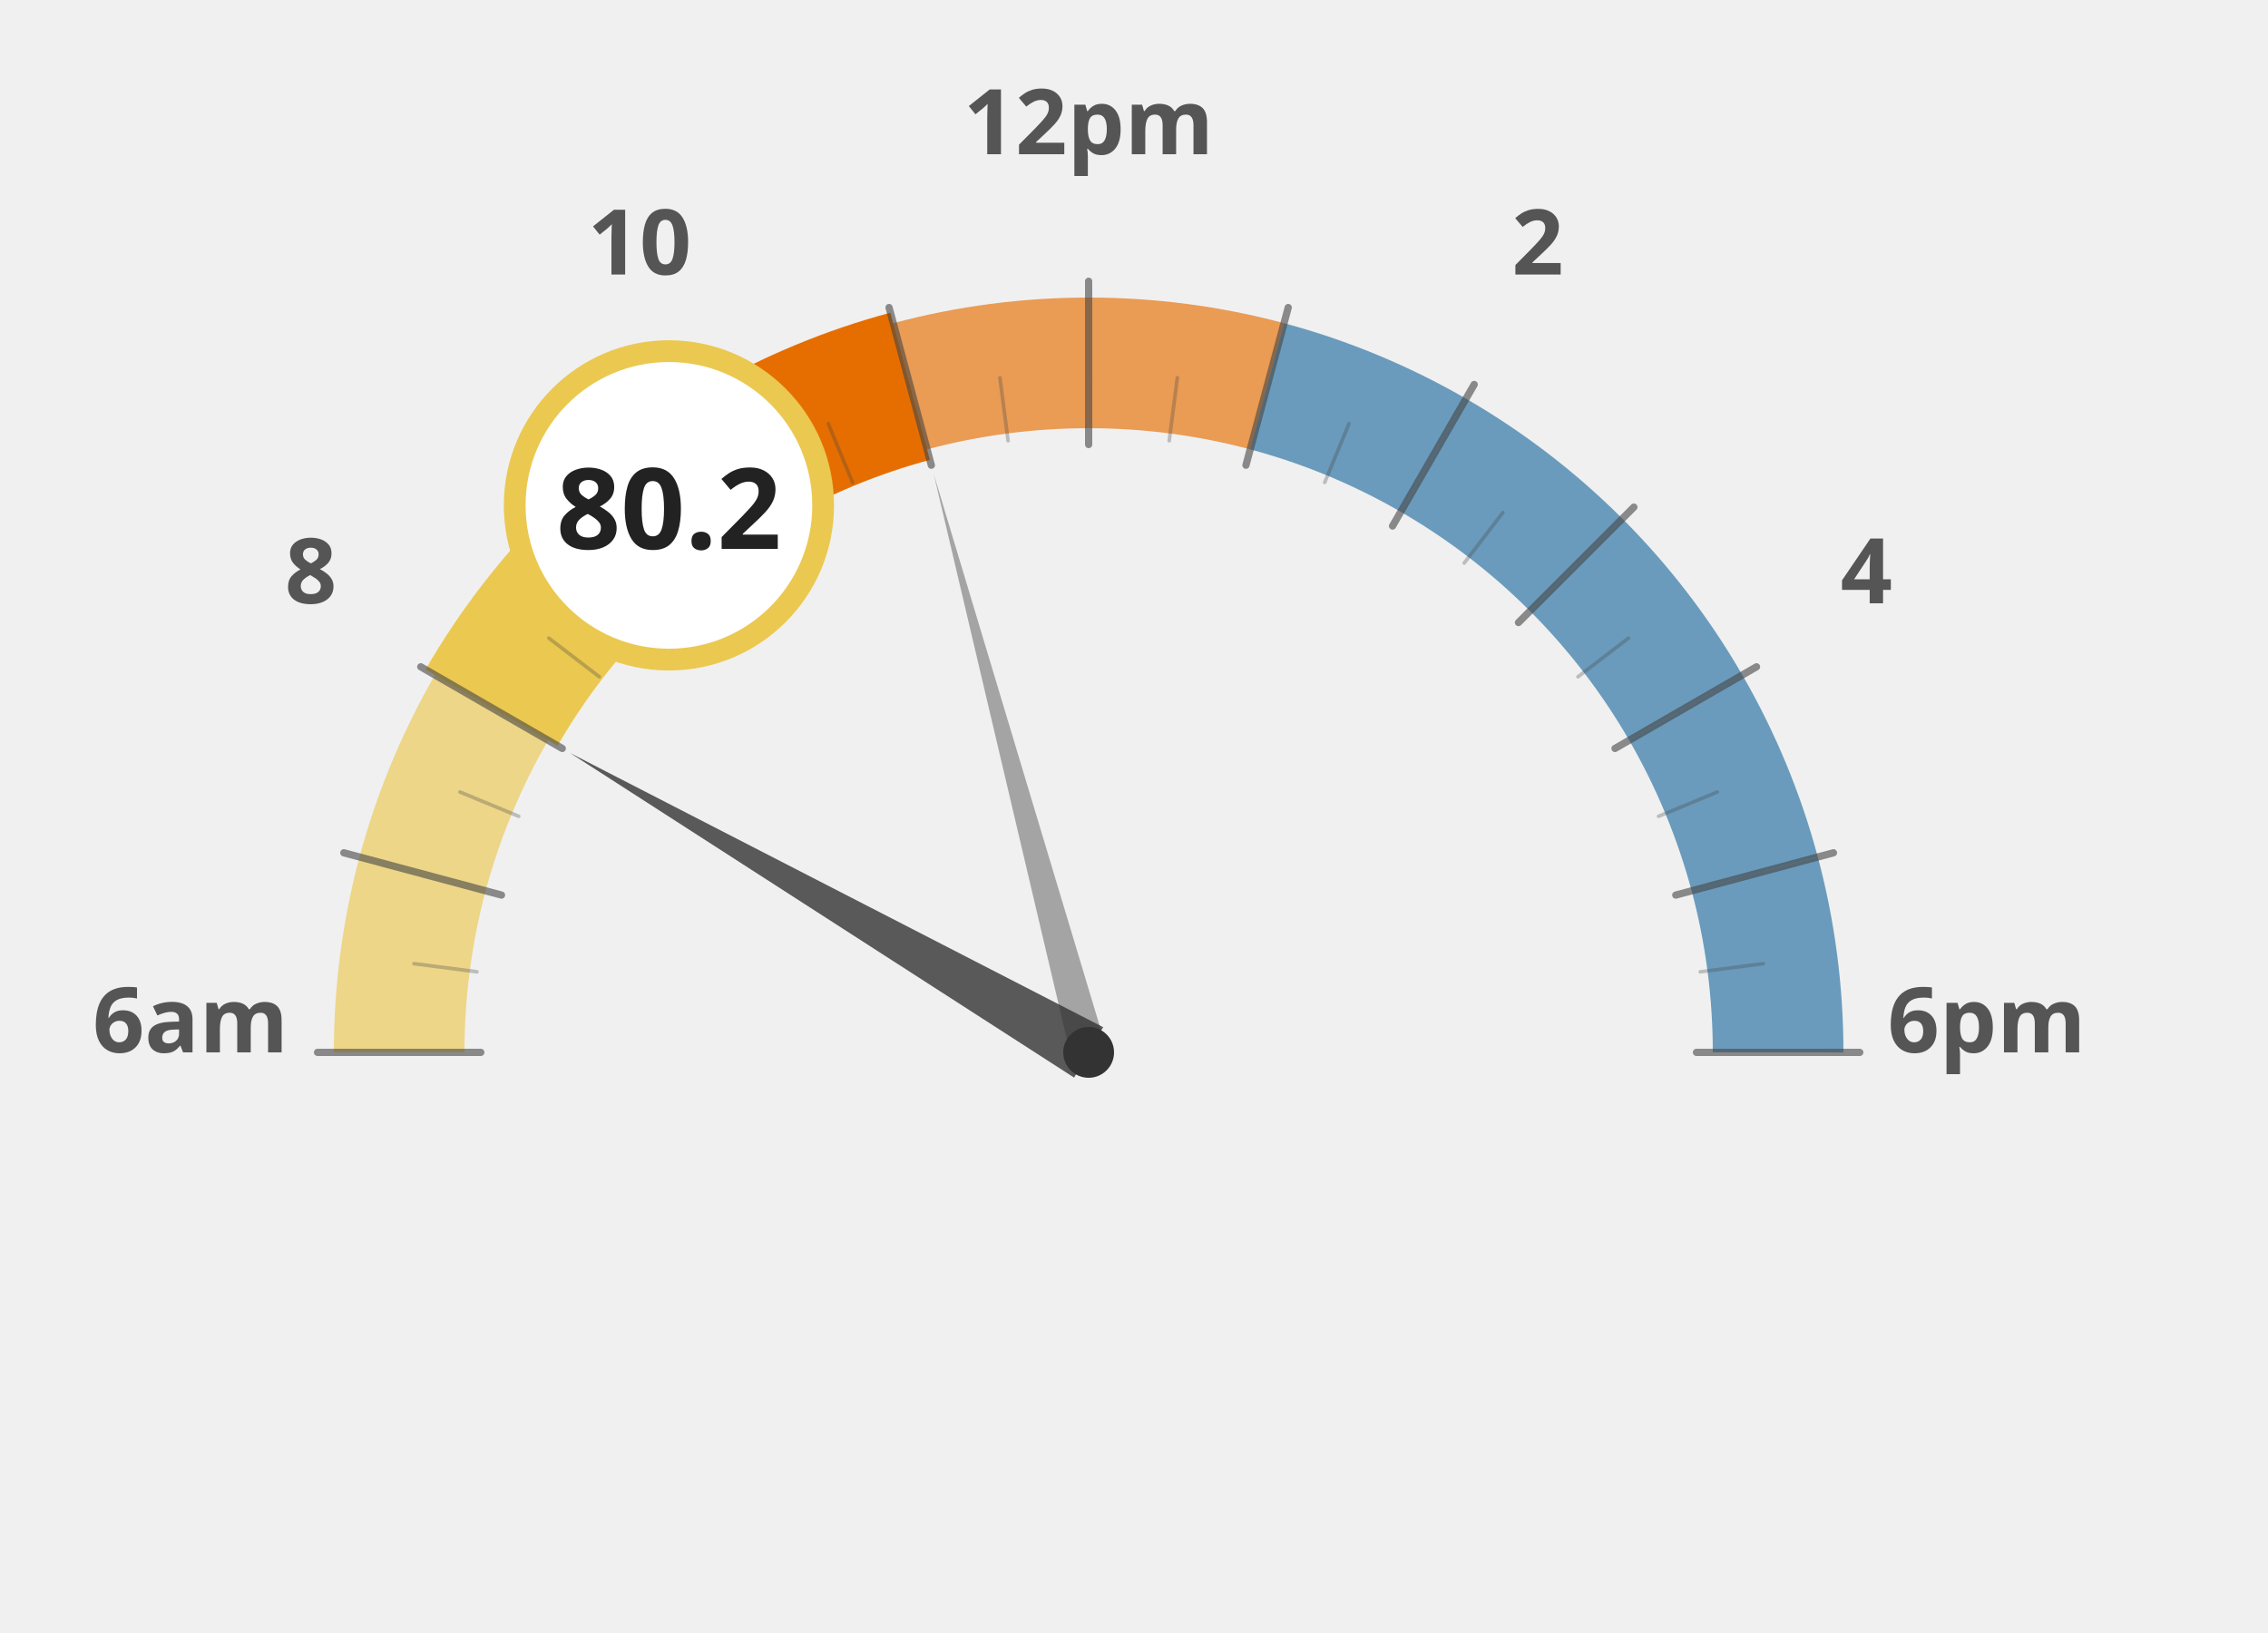
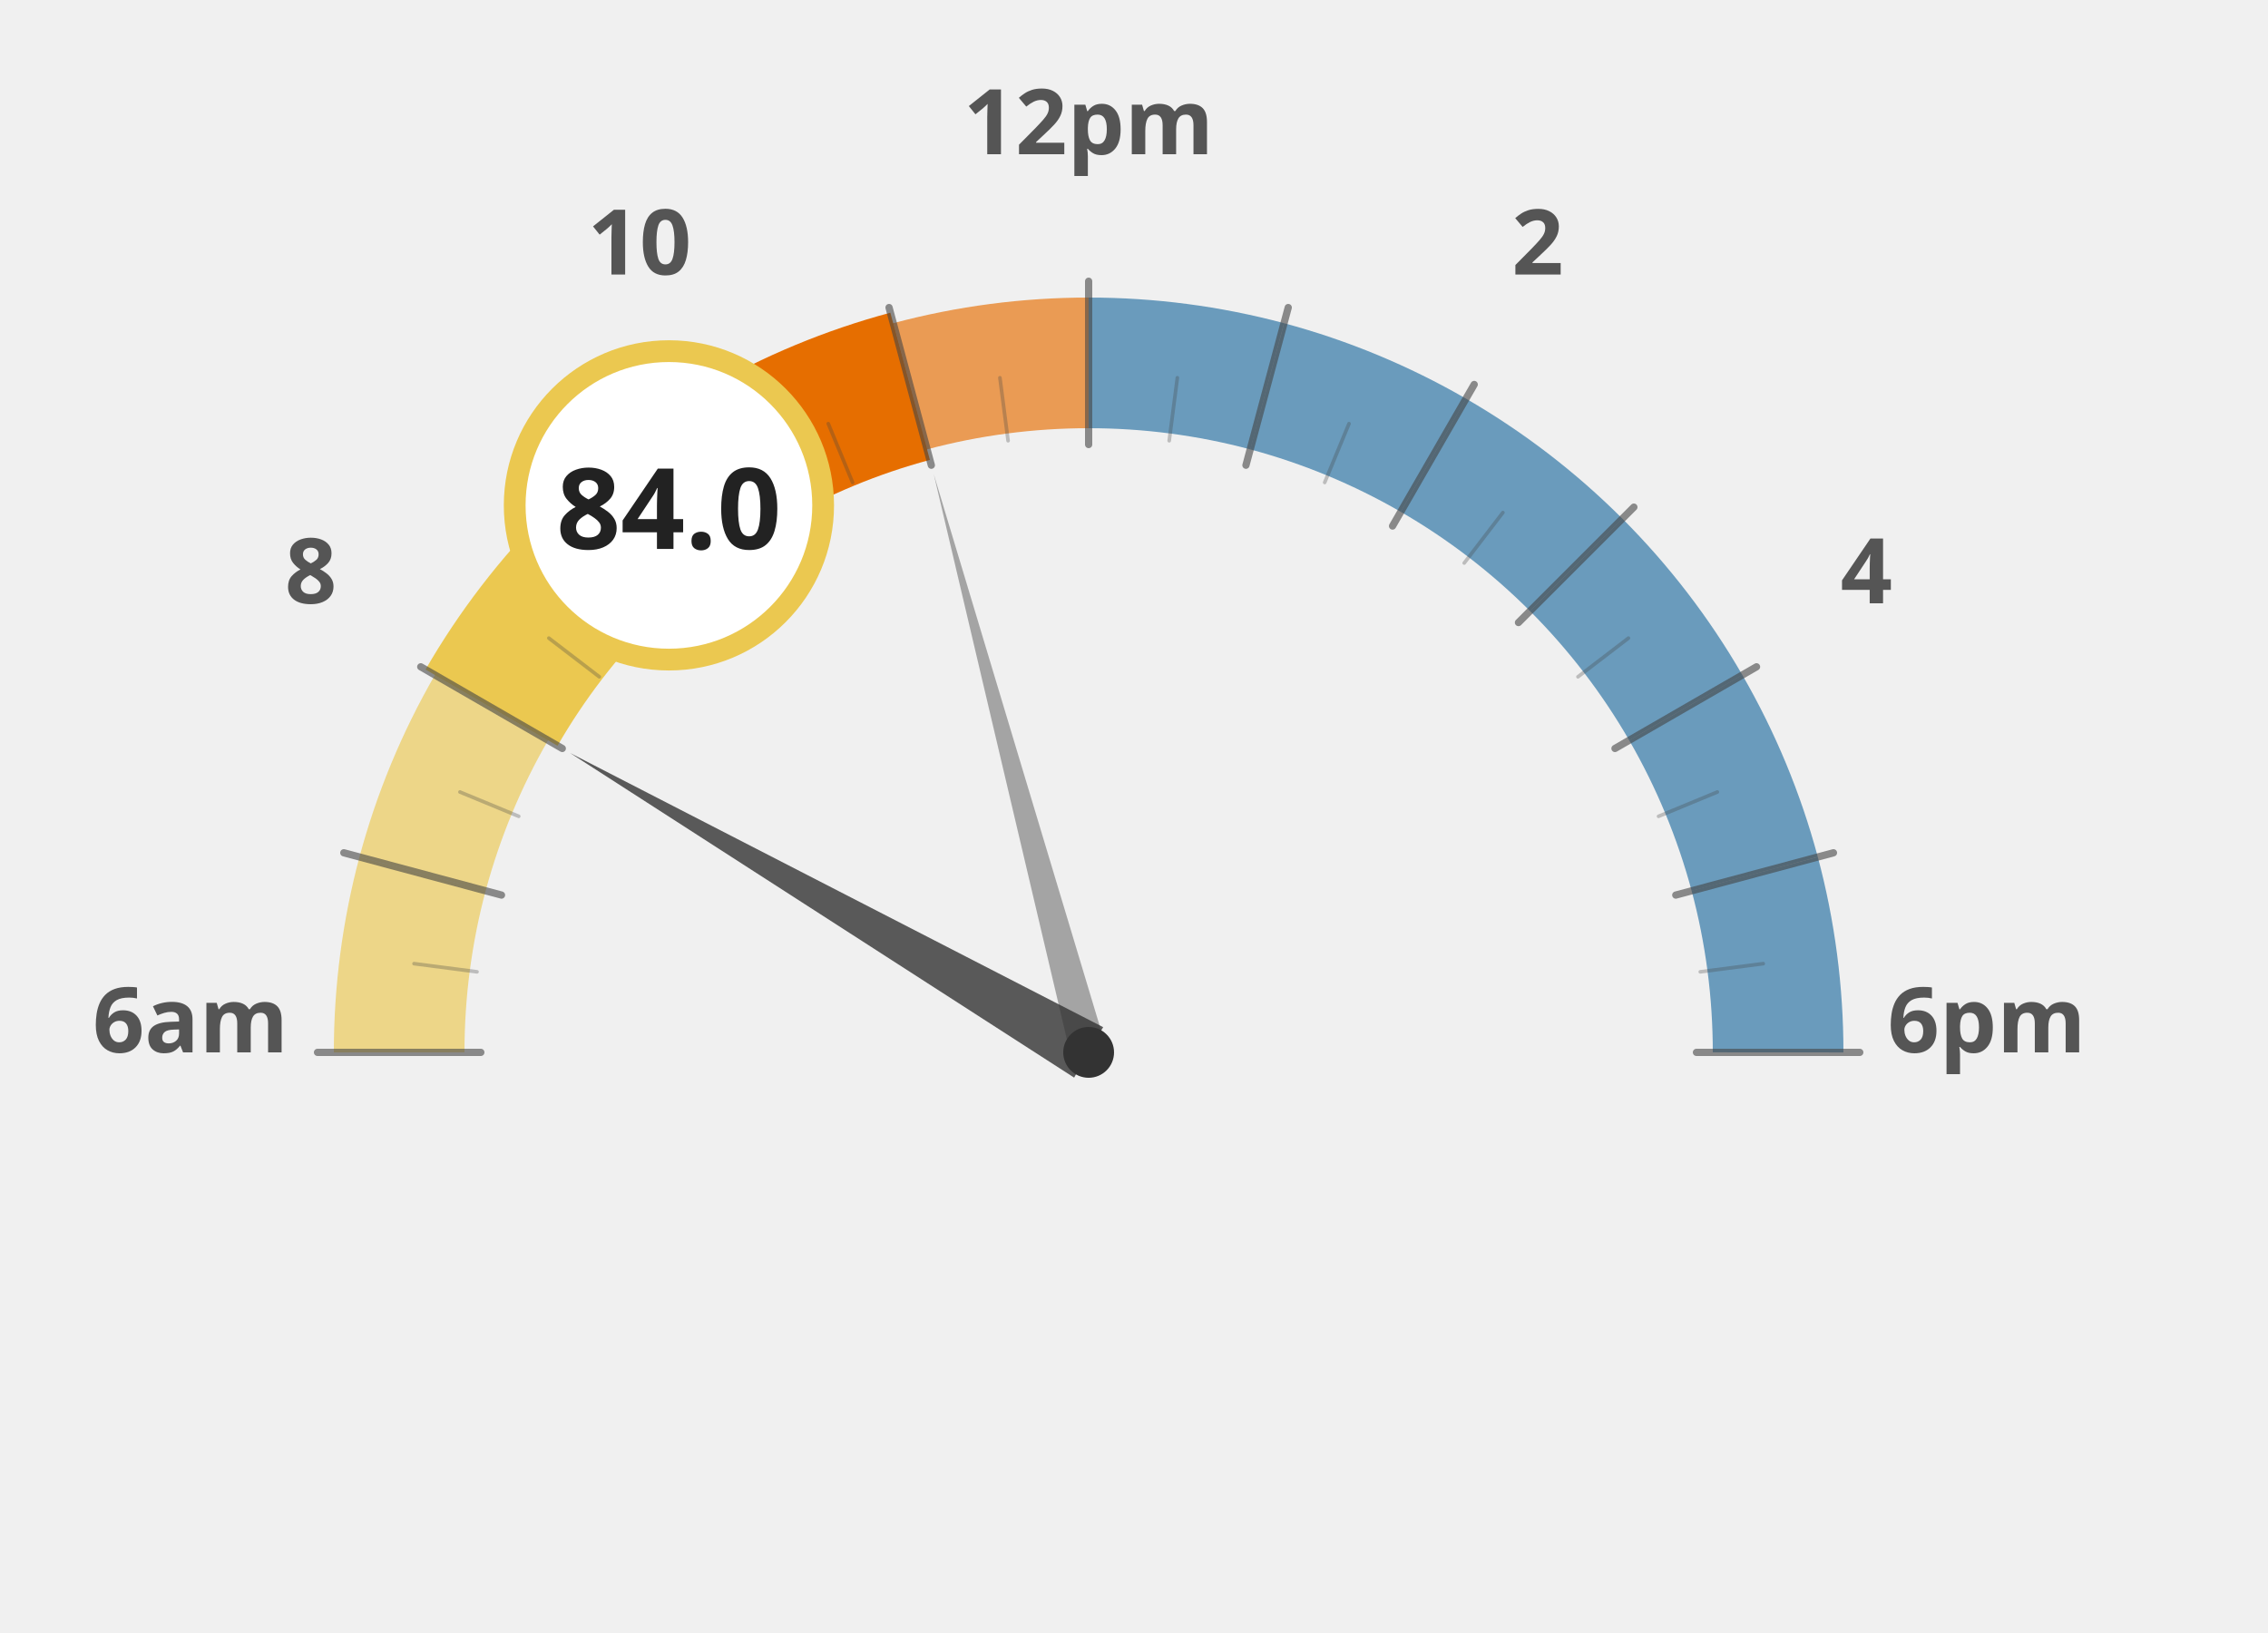
<svg xmlns="http://www.w3.org/2000/svg" width="100%" height="100%" viewBox="0 0 1250 900">
  <g transform="translate(100, 100)">
    <path d="M 120.0 480.0 A 380 380 0 0 1 132.9 381.6" fill="none" stroke="#ebc850" stroke-width="72" stroke-opacity="0.65" />
    <path d="M 132.9 381.6 A 380 380 0 0 1 170.9 290.0" fill="none" stroke="#ebc850" stroke-width="72" stroke-opacity="0.65" />
    <path d="M 170.9 290.0 A 380 380 0 0 1 231.3 211.3" fill="none" stroke="#ebc850" stroke-width="72" stroke-opacity="1.0" />
    <path d="M 231.3 211.3 A 380 380 0 0 1 310.0 150.9" fill="none" stroke="#ebc850" stroke-width="72" stroke-opacity="1.0" />
    <path d="M 310.0 150.9 A 380 380 0 0 1 401.6 112.9" fill="none" stroke="#e66e00" stroke-width="72" stroke-opacity="1.0" />
    <path d="M 401.6 112.9 A 380 380 0 0 1 500.0 100.0" fill="none" stroke="#e66e00" stroke-width="72" stroke-opacity="0.65" />
-     <path d="M 500.0 100.0 A 380 380 0 0 1 598.4 112.9" fill="none" stroke="#e66e00" stroke-width="72" stroke-opacity="0.65" />
+     <path d="M 500.0 100.0 A 380 380 0 0 1 598.4 112.9" fill="none" stroke="#236ea0" stroke-width="72" stroke-opacity="0.65" />
    <path d="M 598.4 112.9 A 380 380 0 0 1 690.0 150.9" fill="none" stroke="#236ea0" stroke-width="72" stroke-opacity="0.65" />
    <path d="M 690.0 150.9 A 380 380 0 0 1 768.7 211.3" fill="none" stroke="#236ea0" stroke-width="72" stroke-opacity="0.65" />
    <path d="M 768.7 211.3 A 380 380 0 0 1 829.1 290.0" fill="none" stroke="#236ea0" stroke-width="72" stroke-opacity="0.65" />
    <path d="M 829.1 290.0 A 380 380 0 0 1 867.1 381.6" fill="none" stroke="#236ea0" stroke-width="72" stroke-opacity="0.65" />
    <path d="M 867.1 381.6 A 380 380 0 0 1 880.0 480.0" fill="none" stroke="#236ea0" stroke-width="72" stroke-opacity="0.65" />
    <text x="5.0" y="480" text-anchor="middle" font-family="Montserrat, sans-serif" font-size="50" font-weight="900" fill="#555">6am</text>
    <text x="71.317" y="232.5" text-anchor="middle" font-family="Montserrat, sans-serif" font-size="50" font-weight="900" fill="#555">8</text>
    <text x="252.5" y="51.317" text-anchor="middle" font-family="Montserrat, sans-serif" font-size="50" font-weight="900" fill="#555">10</text>
    <text x="500" y="-15.0" text-anchor="middle" font-family="Montserrat, sans-serif" font-size="50" font-weight="900" fill="#555">12pm</text>
    <text x="747.5" y="51.317" text-anchor="middle" font-family="Montserrat, sans-serif" font-size="50" font-weight="900" fill="#555">2</text>
    <text x="928.683" y="232.5" text-anchor="middle" font-family="Montserrat, sans-serif" font-size="50" font-weight="900" fill="#555">4</text>
    <text x="995.0" y="480.0" text-anchor="middle" font-family="Montserrat, sans-serif" font-size="50" font-weight="900" fill="#555">6pm</text>
    <path d="M 170.9 290.0 A 380 380 0 0 1 231.3 211.3" fill="none" stroke="#ebc850" stroke-width="84" stroke-linecap="butt" />
    <path d="M 231.3 211.3 A 380 380 0 0 1 310.0 150.9" fill="none" stroke="#ebc850" stroke-width="84" stroke-linecap="butt" />
    <path d="M 310.0 150.9 A 380 380 0 0 1 401.6 112.9" fill="none" stroke="#e66e00" stroke-width="84" stroke-linecap="butt" />
    <line x1="165.0" y1="480.0" x2="75.0" y2="480.0" stroke="#444" stroke-width="4" stroke-linecap="round" opacity="0.6" />
    <line x1="162.9" y1="435.6" x2="128.2" y2="431.1" stroke="#444" stroke-width="2" stroke-linecap="round" opacity="0.3" />
    <line x1="176.4" y1="393.3" x2="89.5" y2="370.0" stroke="#444" stroke-width="4" stroke-linecap="round" opacity="0.6" />
    <line x1="185.9" y1="349.9" x2="153.5" y2="336.5" stroke="#444" stroke-width="2" stroke-linecap="round" opacity="0.3" />
    <line x1="209.9" y1="312.5" x2="131.9" y2="267.5" stroke="#444" stroke-width="4" stroke-linecap="round" opacity="0.6" />
    <line x1="230.3" y1="273.0" x2="202.5" y2="251.7" stroke="#444" stroke-width="2" stroke-linecap="round" opacity="0.3" />
    <line x1="263.1" y1="243.1" x2="199.5" y2="179.5" stroke="#444" stroke-width="4" stroke-linecap="round" opacity="0.6" />
    <line x1="293.0" y1="210.3" x2="271.7" y2="182.5" stroke="#444" stroke-width="2" stroke-linecap="round" opacity="0.3" />
    <line x1="332.5" y1="189.9" x2="287.5" y2="111.9" stroke="#444" stroke-width="4" stroke-linecap="round" opacity="0.6" />
    <line x1="369.9" y1="165.9" x2="356.5" y2="133.5" stroke="#444" stroke-width="2" stroke-linecap="round" opacity="0.3" />
    <line x1="413.3" y1="156.4" x2="390.0" y2="69.5" stroke="#444" stroke-width="4" stroke-linecap="round" opacity="0.6" />
    <line x1="455.6" y1="142.9" x2="451.1" y2="108.2" stroke="#444" stroke-width="2" stroke-linecap="round" opacity="0.3" />
    <line x1="500.0" y1="145.0" x2="500.0" y2="55.0" stroke="#444" stroke-width="4" stroke-linecap="round" opacity="0.6" />
    <line x1="544.4" y1="142.9" x2="548.9" y2="108.2" stroke="#444" stroke-width="2" stroke-linecap="round" opacity="0.3" />
    <line x1="586.7" y1="156.4" x2="610.0" y2="69.5" stroke="#444" stroke-width="4" stroke-linecap="round" opacity="0.6" />
    <line x1="630.1" y1="165.9" x2="643.5" y2="133.5" stroke="#444" stroke-width="2" stroke-linecap="round" opacity="0.3" />
    <line x1="667.5" y1="189.9" x2="712.5" y2="111.9" stroke="#444" stroke-width="4" stroke-linecap="round" opacity="0.6" />
    <line x1="707.0" y1="210.3" x2="728.3" y2="182.5" stroke="#444" stroke-width="2" stroke-linecap="round" opacity="0.3" />
    <line x1="736.9" y1="243.1" x2="800.5" y2="179.5" stroke="#444" stroke-width="4" stroke-linecap="round" opacity="0.6" />
    <line x1="769.7" y1="273.0" x2="797.5" y2="251.7" stroke="#444" stroke-width="2" stroke-linecap="round" opacity="0.3" />
    <line x1="790.1" y1="312.5" x2="868.1" y2="267.5" stroke="#444" stroke-width="4" stroke-linecap="round" opacity="0.6" />
    <line x1="814.1" y1="349.9" x2="846.5" y2="336.5" stroke="#444" stroke-width="2" stroke-linecap="round" opacity="0.3" />
    <line x1="823.6" y1="393.3" x2="910.5" y2="370.0" stroke="#444" stroke-width="4" stroke-linecap="round" opacity="0.6" />
    <line x1="837.1" y1="435.6" x2="871.8" y2="431.1" stroke="#444" stroke-width="2" stroke-linecap="round" opacity="0.3" />
    <line x1="835.0" y1="480.0" x2="925.0" y2="480.0" stroke="#444" stroke-width="4" stroke-linecap="round" opacity="0.6" />
    <polygon points="214.2,315.0 492.0,493.9 508.0,466.1" fill="#333" opacity="0.8" />
    <polygon points="414.6,161.2 490.3,482.6 509.7,477.4" fill="#333" opacity="0.4" />
    <circle cx="500" cy="480" r="14" fill="#333" />
    <circle cx="268.671" cy="178.526" r="85" fill="white" stroke="#ebc850" stroke-width="12" />
-     <text x="268.671" y="202.526" text-anchor="middle" font-family="Montserrat, sans-serif" font-size="62" font-weight="800" fill="#222">80.2</text>
+     <text x="268.671" y="202.526" text-anchor="middle" font-family="Montserrat, sans-serif" font-size="62" font-weight="800" fill="#222">84.0</text>
  </g>
</svg>
